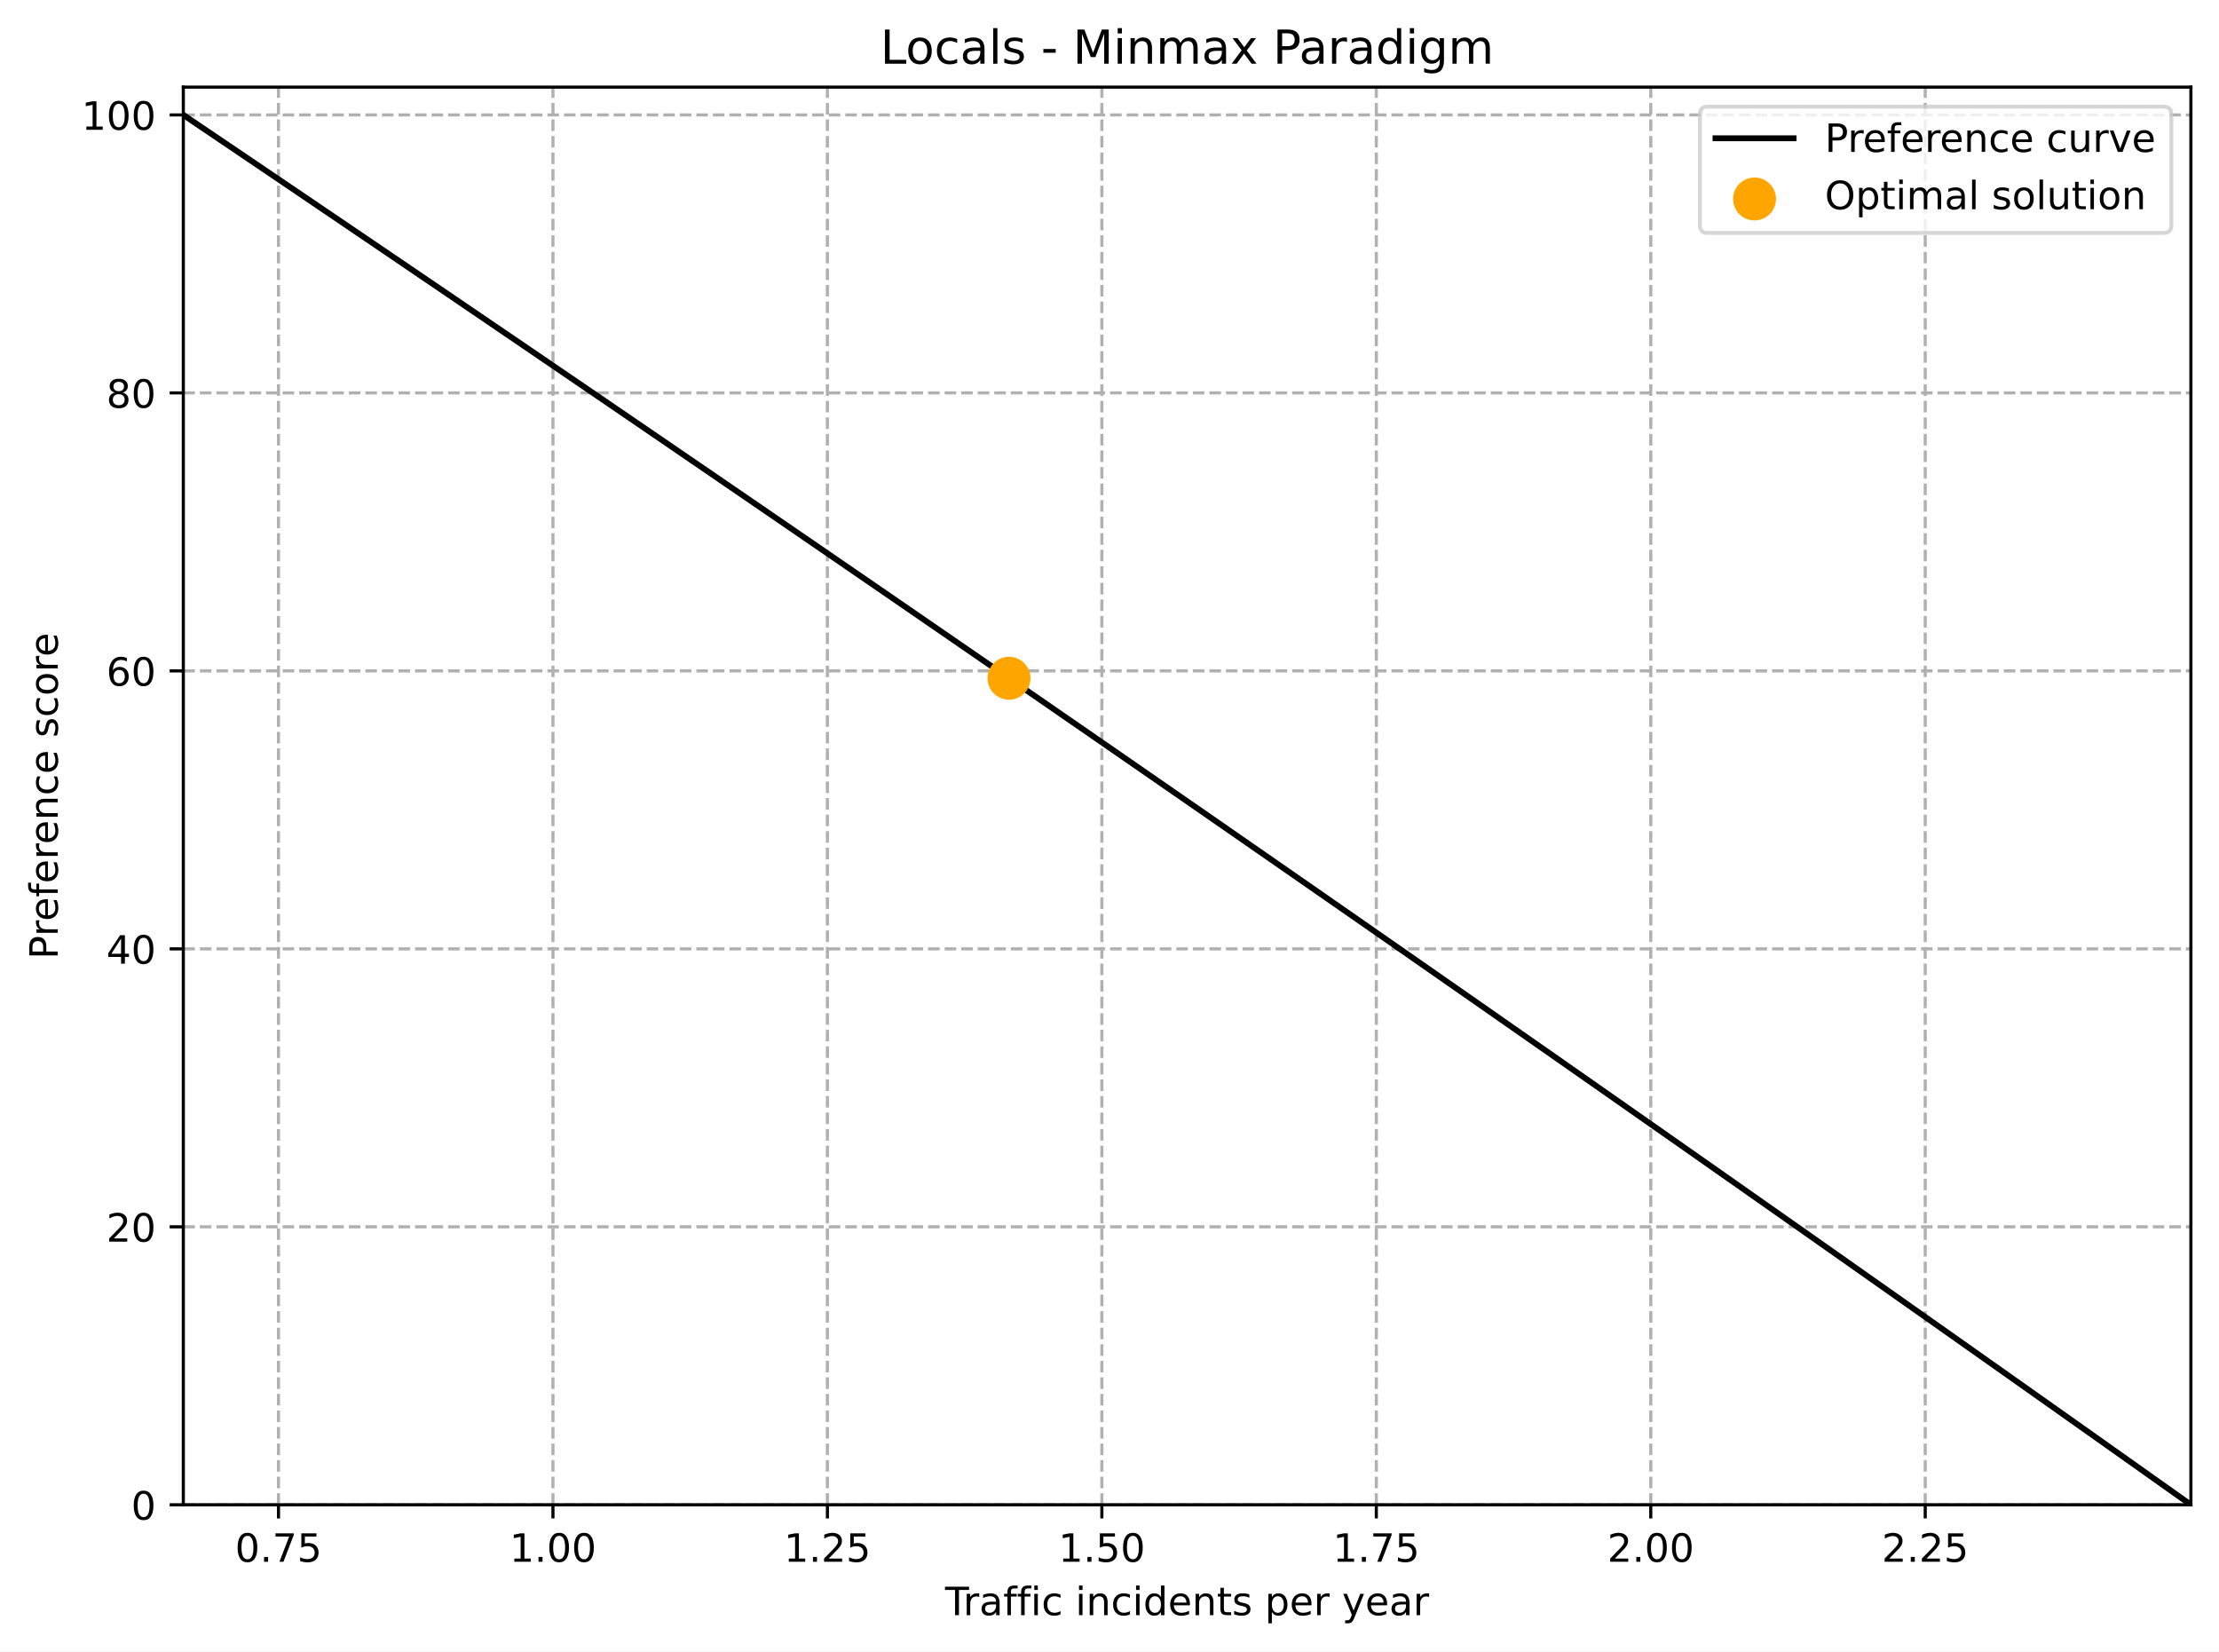
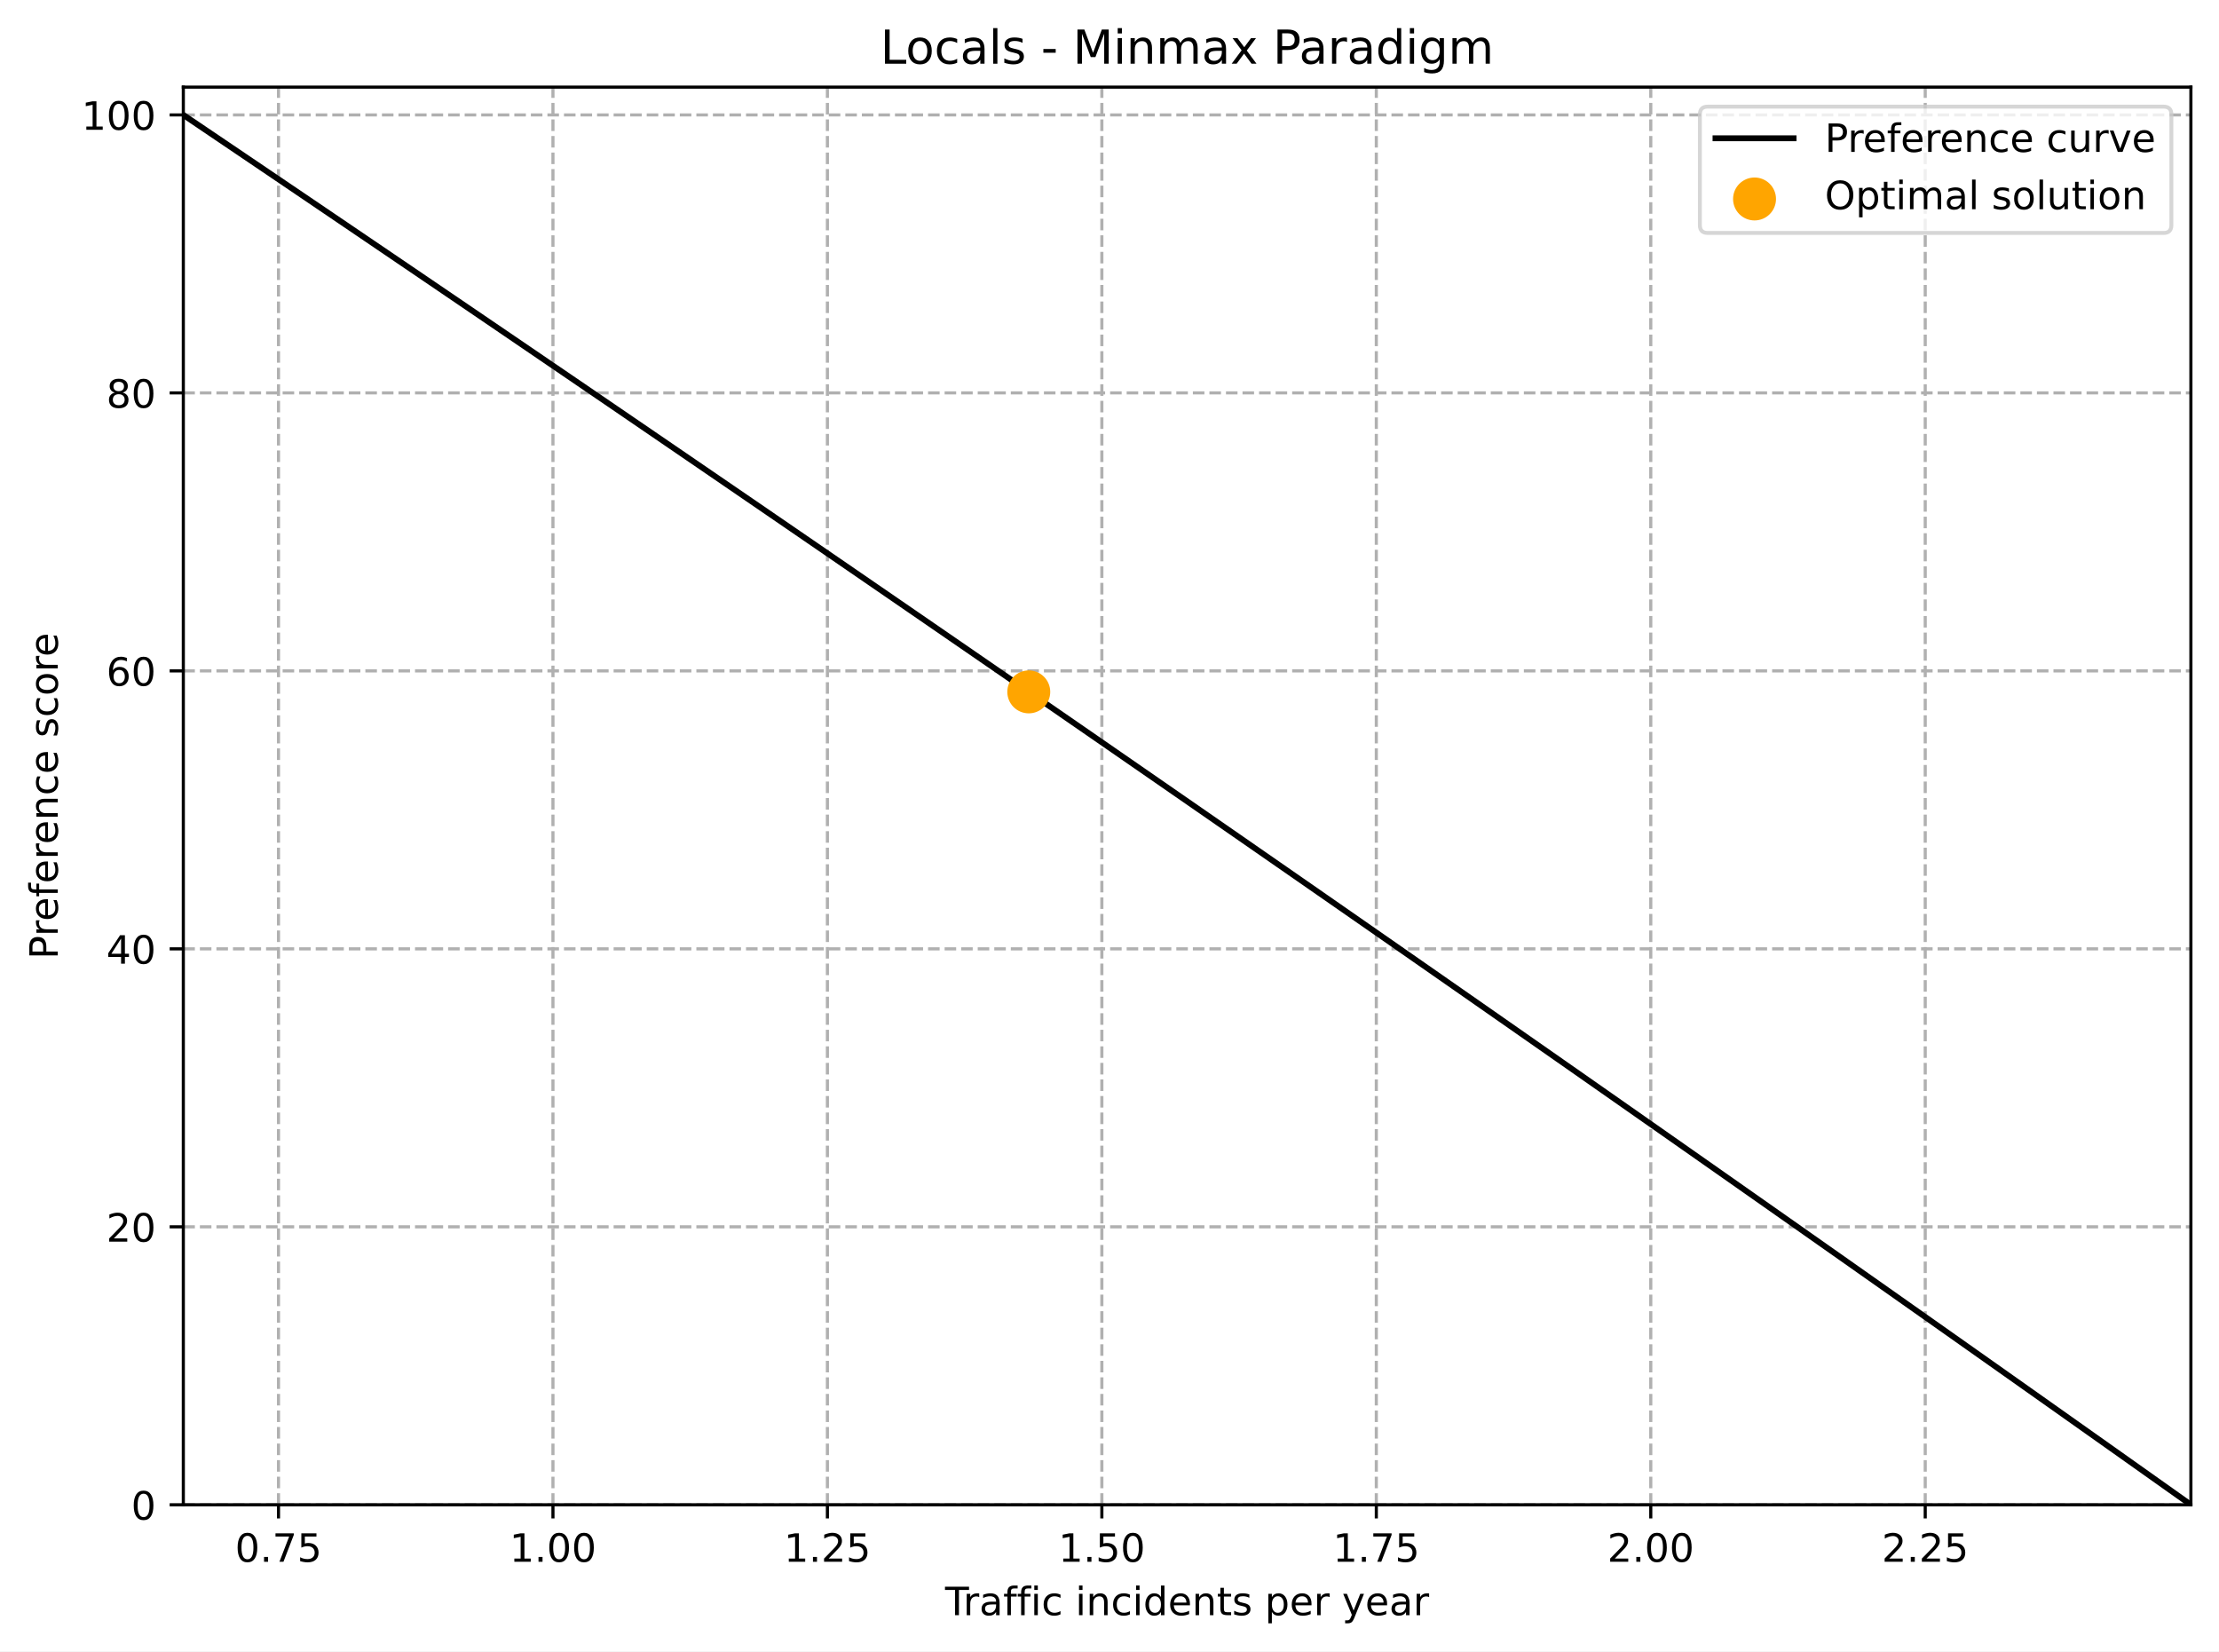
<svg xmlns="http://www.w3.org/2000/svg" xmlns:xlink="http://www.w3.org/1999/xlink" width="568.496pt" height="423.034pt" viewBox="0 0 568.496 423.034" version="1.1">
  <defs>
    <style type="text/css">*{stroke-linejoin: round; stroke-linecap: butt}</style>
  </defs>
  <g id="figure_1">
    <g id="patch_1">
      <path d="M 0 423.034  L 568.496 423.034  L 568.496 0  L 0 0  z " style="fill: #ffffff" />
    </g>
    <g id="axes_1">
      <g id="patch_2">
        <path d="M 46.966 385.478  L 561.296 385.478  L 561.296 22.318  L 46.966 22.318  z " style="fill: #ffffff" />
      </g>
      <g id="matplotlib.axis_1">
        <g id="xtick_1">
          <g id="line2d_1">
-             <path d="M 71.35 385.478  L 71.35 22.318  " clip-path="url(#p3db4f069a7)" style="fill: none; stroke-dasharray: 2.96,1.28; stroke-dashoffset: 0; stroke: #b0b0b0; stroke-width: 0.8" />
+             <path d="M 71.35 385.478  L 71.35 22.318  " clip-path="url(#p8d2efa3107)" style="fill: none; stroke-dasharray: 2.96,1.28; stroke-dashoffset: 0; stroke: #b0b0b0; stroke-width: 0.8" />
          </g>
          <g id="line2d_2">
            <defs>
-               <path id="m62b23615e6" d="M 0 0  L 0 3.5  " style="stroke: #000000; stroke-width: 0.8" />
-             </defs>
-             <g>
-               <use xlink:href="#m62b23615e6" x="71.35" y="385.478" style="stroke: #000000; stroke-width: 0.8" />
+               <path id="med6c865424" d="M 0 0  L 0 3.5  " style="stroke: #000000; stroke-width: 0.8" />
+             </defs>
+             <g>
+               <use xlink:href="#med6c865424" x="71.35" y="385.478" style="stroke: #000000; stroke-width: 0.8" />
            </g>
          </g>
          <g id="text_1">
            <g transform="translate(60.21757 400.0766) scale(0.1 -0.1)">
              <defs>
                <path id="DejaVuSans-30" d="M 2034 4250  Q 1547 4250 1301 3770  Q 1056 3291 1056 2328  Q 1056 1369 1301 889  Q 1547 409 2034 409  Q 2525 409 2770 889  Q 3016 1369 3016 2328  Q 3016 3291 2770 3770  Q 2525 4250 2034 4250  z M 2034 4750  Q 2819 4750 3233 4129  Q 3647 3509 3647 2328  Q 3647 1150 3233 529  Q 2819 -91 2034 -91  Q 1250 -91 836 529  Q 422 1150 422 2328  Q 422 3509 836 4129  Q 1250 4750 2034 4750  z " transform="scale(0.015625)" />
                <path id="DejaVuSans-2e" d="M 684 794  L 1344 794  L 1344 0  L 684 0  L 684 794  z " transform="scale(0.015625)" />
                <path id="DejaVuSans-37" d="M 525 4666  L 3525 4666  L 3525 4397  L 1831 0  L 1172 0  L 2766 4134  L 525 4134  L 525 4666  z " transform="scale(0.015625)" />
                <path id="DejaVuSans-35" d="M 691 4666  L 3169 4666  L 3169 4134  L 1269 4134  L 1269 2991  Q 1406 3038 1543 3061  Q 1681 3084 1819 3084  Q 2600 3084 3056 2656  Q 3513 2228 3513 1497  Q 3513 744 3044 326  Q 2575 -91 1722 -91  Q 1428 -91 1123 -41  Q 819 9 494 109  L 494 744  Q 775 591 1075 516  Q 1375 441 1709 441  Q 2250 441 2565 725  Q 2881 1009 2881 1497  Q 2881 1984 2565 2268  Q 2250 2553 1709 2553  Q 1456 2553 1204 2497  Q 953 2441 691 2322  L 691 4666  z " transform="scale(0.015625)" />
              </defs>
              <use xlink:href="#DejaVuSans-30" />
              <use xlink:href="#DejaVuSans-2e" transform="translate(63.62305 0)" />
              <use xlink:href="#DejaVuSans-37" transform="translate(95.41016 0)" />
              <use xlink:href="#DejaVuSans-35" transform="translate(159.0332 0)" />
            </g>
          </g>
        </g>
        <g id="xtick_2">
          <g id="line2d_3">
-             <path d="M 141.664 385.478  L 141.664 22.318  " clip-path="url(#p3db4f069a7)" style="fill: none; stroke-dasharray: 2.96,1.28; stroke-dashoffset: 0; stroke: #b0b0b0; stroke-width: 0.8" />
+             <path d="M 141.664 385.478  L 141.664 22.318  " clip-path="url(#p8d2efa3107)" style="fill: none; stroke-dasharray: 2.96,1.28; stroke-dashoffset: 0; stroke: #b0b0b0; stroke-width: 0.8" />
          </g>
          <g id="line2d_4">
            <g>
-               <use xlink:href="#m62b23615e6" x="141.664" y="385.478" style="stroke: #000000; stroke-width: 0.8" />
+               <use xlink:href="#med6c865424" x="141.664" y="385.478" style="stroke: #000000; stroke-width: 0.8" />
            </g>
          </g>
          <g id="text_2">
            <g transform="translate(130.5312 400.0766) scale(0.1 -0.1)">
              <defs>
                <path id="DejaVuSans-31" d="M 794 531  L 1825 531  L 1825 4091  L 703 3866  L 703 4441  L 1819 4666  L 2450 4666  L 2450 531  L 3481 531  L 3481 0  L 794 0  L 794 531  z " transform="scale(0.015625)" />
              </defs>
              <use xlink:href="#DejaVuSans-31" />
              <use xlink:href="#DejaVuSans-2e" transform="translate(63.62305 0)" />
              <use xlink:href="#DejaVuSans-30" transform="translate(95.41016 0)" />
              <use xlink:href="#DejaVuSans-30" transform="translate(159.0332 0)" />
            </g>
          </g>
        </g>
        <g id="xtick_3">
          <g id="line2d_5">
-             <path d="M 211.978 385.478  L 211.978 22.318  " clip-path="url(#p3db4f069a7)" style="fill: none; stroke-dasharray: 2.96,1.28; stroke-dashoffset: 0; stroke: #b0b0b0; stroke-width: 0.8" />
+             <path d="M 211.978 385.478  L 211.978 22.318  " clip-path="url(#p8d2efa3107)" style="fill: none; stroke-dasharray: 2.96,1.28; stroke-dashoffset: 0; stroke: #b0b0b0; stroke-width: 0.8" />
          </g>
          <g id="line2d_6">
            <g>
-               <use xlink:href="#m62b23615e6" x="211.978" y="385.478" style="stroke: #000000; stroke-width: 0.8" />
+               <use xlink:href="#med6c865424" x="211.978" y="385.478" style="stroke: #000000; stroke-width: 0.8" />
            </g>
          </g>
          <g id="text_3">
            <g transform="translate(200.8448 400.0766) scale(0.1 -0.1)">
              <defs>
                <path id="DejaVuSans-32" d="M 1228 531  L 3431 531  L 3431 0  L 469 0  L 469 531  Q 828 903 1448 1529  Q 2069 2156 2228 2338  Q 2531 2678 2651 2914  Q 2772 3150 2772 3378  Q 2772 3750 2511 3984  Q 2250 4219 1831 4219  Q 1534 4219 1204 4116  Q 875 4013 500 3803  L 500 4441  Q 881 4594 1212 4672  Q 1544 4750 1819 4750  Q 2544 4750 2975 4387  Q 3406 4025 3406 3419  Q 3406 3131 3298 2873  Q 3191 2616 2906 2266  Q 2828 2175 2409 1742  Q 1991 1309 1228 531  z " transform="scale(0.015625)" />
              </defs>
              <use xlink:href="#DejaVuSans-31" />
              <use xlink:href="#DejaVuSans-2e" transform="translate(63.62305 0)" />
              <use xlink:href="#DejaVuSans-32" transform="translate(95.41016 0)" />
              <use xlink:href="#DejaVuSans-35" transform="translate(159.0332 0)" />
            </g>
          </g>
        </g>
        <g id="xtick_4">
          <g id="line2d_7">
-             <path d="M 282.291 385.478  L 282.291 22.318  " clip-path="url(#p3db4f069a7)" style="fill: none; stroke-dasharray: 2.96,1.28; stroke-dashoffset: 0; stroke: #b0b0b0; stroke-width: 0.8" />
+             <path d="M 282.291 385.478  L 282.291 22.318  " clip-path="url(#p8d2efa3107)" style="fill: none; stroke-dasharray: 2.96,1.28; stroke-dashoffset: 0; stroke: #b0b0b0; stroke-width: 0.8" />
          </g>
          <g id="line2d_8">
            <g>
-               <use xlink:href="#m62b23615e6" x="282.291" y="385.478" style="stroke: #000000; stroke-width: 0.8" />
+               <use xlink:href="#med6c865424" x="282.291" y="385.478" style="stroke: #000000; stroke-width: 0.8" />
            </g>
          </g>
          <g id="text_4">
            <g transform="translate(271.1584 400.0766) scale(0.1 -0.1)">
              <use xlink:href="#DejaVuSans-31" />
              <use xlink:href="#DejaVuSans-2e" transform="translate(63.62305 0)" />
              <use xlink:href="#DejaVuSans-35" transform="translate(95.41016 0)" />
              <use xlink:href="#DejaVuSans-30" transform="translate(159.0332 0)" />
            </g>
          </g>
        </g>
        <g id="xtick_5">
          <g id="line2d_9">
-             <path d="M 352.605 385.478  L 352.605 22.318  " clip-path="url(#p3db4f069a7)" style="fill: none; stroke-dasharray: 2.96,1.28; stroke-dashoffset: 0; stroke: #b0b0b0; stroke-width: 0.8" />
+             <path d="M 352.605 385.478  L 352.605 22.318  " clip-path="url(#p8d2efa3107)" style="fill: none; stroke-dasharray: 2.96,1.28; stroke-dashoffset: 0; stroke: #b0b0b0; stroke-width: 0.8" />
          </g>
          <g id="line2d_10">
            <g>
-               <use xlink:href="#m62b23615e6" x="352.605" y="385.478" style="stroke: #000000; stroke-width: 0.8" />
+               <use xlink:href="#med6c865424" x="352.605" y="385.478" style="stroke: #000000; stroke-width: 0.8" />
            </g>
          </g>
          <g id="text_5">
            <g transform="translate(341.472 400.0766) scale(0.1 -0.1)">
              <use xlink:href="#DejaVuSans-31" />
              <use xlink:href="#DejaVuSans-2e" transform="translate(63.62305 0)" />
              <use xlink:href="#DejaVuSans-37" transform="translate(95.41016 0)" />
              <use xlink:href="#DejaVuSans-35" transform="translate(159.0332 0)" />
            </g>
          </g>
        </g>
        <g id="xtick_6">
          <g id="line2d_11">
-             <path d="M 422.918 385.478  L 422.918 22.318  " clip-path="url(#p3db4f069a7)" style="fill: none; stroke-dasharray: 2.96,1.28; stroke-dashoffset: 0; stroke: #b0b0b0; stroke-width: 0.8" />
+             <path d="M 422.918 385.478  L 422.918 22.318  " clip-path="url(#p8d2efa3107)" style="fill: none; stroke-dasharray: 2.96,1.28; stroke-dashoffset: 0; stroke: #b0b0b0; stroke-width: 0.8" />
          </g>
          <g id="line2d_12">
            <g>
-               <use xlink:href="#m62b23615e6" x="422.918" y="385.478" style="stroke: #000000; stroke-width: 0.8" />
+               <use xlink:href="#med6c865424" x="422.918" y="385.478" style="stroke: #000000; stroke-width: 0.8" />
            </g>
          </g>
          <g id="text_6">
            <g transform="translate(411.7856 400.0766) scale(0.1 -0.1)">
              <use xlink:href="#DejaVuSans-32" />
              <use xlink:href="#DejaVuSans-2e" transform="translate(63.62305 0)" />
              <use xlink:href="#DejaVuSans-30" transform="translate(95.41016 0)" />
              <use xlink:href="#DejaVuSans-30" transform="translate(159.0332 0)" />
            </g>
          </g>
        </g>
        <g id="xtick_7">
          <g id="line2d_13">
-             <path d="M 493.232 385.478  L 493.232 22.318  " clip-path="url(#p3db4f069a7)" style="fill: none; stroke-dasharray: 2.96,1.28; stroke-dashoffset: 0; stroke: #b0b0b0; stroke-width: 0.8" />
+             <path d="M 493.232 385.478  L 493.232 22.318  " clip-path="url(#p8d2efa3107)" style="fill: none; stroke-dasharray: 2.96,1.28; stroke-dashoffset: 0; stroke: #b0b0b0; stroke-width: 0.8" />
          </g>
          <g id="line2d_14">
            <g>
-               <use xlink:href="#m62b23615e6" x="493.232" y="385.478" style="stroke: #000000; stroke-width: 0.8" />
+               <use xlink:href="#med6c865424" x="493.232" y="385.478" style="stroke: #000000; stroke-width: 0.8" />
            </g>
          </g>
          <g id="text_7">
            <g transform="translate(482.0992 400.0766) scale(0.1 -0.1)">
              <use xlink:href="#DejaVuSans-32" />
              <use xlink:href="#DejaVuSans-2e" transform="translate(63.62305 0)" />
              <use xlink:href="#DejaVuSans-32" transform="translate(95.41016 0)" />
              <use xlink:href="#DejaVuSans-35" transform="translate(159.0332 0)" />
            </g>
          </g>
        </g>
        <g id="text_8">
          <g transform="translate(242.1267 413.7547) scale(0.1 -0.1)">
            <defs>
              <path id="DejaVuSans-54" d="M -19 4666  L 3928 4666  L 3928 4134  L 2272 4134  L 2272 0  L 1638 0  L 1638 4134  L -19 4134  L -19 4666  z " transform="scale(0.015625)" />
              <path id="DejaVuSans-72" d="M 2631 2963  Q 2534 3019 2420 3045  Q 2306 3072 2169 3072  Q 1681 3072 1420 2755  Q 1159 2438 1159 1844  L 1159 0  L 581 0  L 581 3500  L 1159 3500  L 1159 2956  Q 1341 3275 1631 3429  Q 1922 3584 2338 3584  Q 2397 3584 2469 3576  Q 2541 3569 2628 3553  L 2631 2963  z " transform="scale(0.015625)" />
              <path id="DejaVuSans-61" d="M 2194 1759  Q 1497 1759 1228 1600  Q 959 1441 959 1056  Q 959 750 1161 570  Q 1363 391 1709 391  Q 2188 391 2477 730  Q 2766 1069 2766 1631  L 2766 1759  L 2194 1759  z M 3341 1997  L 3341 0  L 2766 0  L 2766 531  Q 2569 213 2275 61  Q 1981 -91 1556 -91  Q 1019 -91 701 211  Q 384 513 384 1019  Q 384 1609 779 1909  Q 1175 2209 1959 2209  L 2766 2209  L 2766 2266  Q 2766 2663 2505 2880  Q 2244 3097 1772 3097  Q 1472 3097 1187 3025  Q 903 2953 641 2809  L 641 3341  Q 956 3463 1253 3523  Q 1550 3584 1831 3584  Q 2591 3584 2966 3190  Q 3341 2797 3341 1997  z " transform="scale(0.015625)" />
              <path id="DejaVuSans-66" d="M 2375 4863  L 2375 4384  L 1825 4384  Q 1516 4384 1395 4259  Q 1275 4134 1275 3809  L 1275 3500  L 2222 3500  L 2222 3053  L 1275 3053  L 1275 0  L 697 0  L 697 3053  L 147 3053  L 147 3500  L 697 3500  L 697 3744  Q 697 4328 969 4595  Q 1241 4863 1831 4863  L 2375 4863  z " transform="scale(0.015625)" />
              <path id="DejaVuSans-69" d="M 603 3500  L 1178 3500  L 1178 0  L 603 0  L 603 3500  z M 603 4863  L 1178 4863  L 1178 4134  L 603 4134  L 603 4863  z " transform="scale(0.015625)" />
              <path id="DejaVuSans-63" d="M 3122 3366  L 3122 2828  Q 2878 2963 2633 3030  Q 2388 3097 2138 3097  Q 1578 3097 1268 2742  Q 959 2388 959 1747  Q 959 1106 1268 751  Q 1578 397 2138 397  Q 2388 397 2633 464  Q 2878 531 3122 666  L 3122 134  Q 2881 22 2623 -34  Q 2366 -91 2075 -91  Q 1284 -91 818 406  Q 353 903 353 1747  Q 353 2603 823 3093  Q 1294 3584 2113 3584  Q 2378 3584 2631 3529  Q 2884 3475 3122 3366  z " transform="scale(0.015625)" />
              <path id="DejaVuSans-20" transform="scale(0.015625)" />
              <path id="DejaVuSans-6e" d="M 3513 2113  L 3513 0  L 2938 0  L 2938 2094  Q 2938 2591 2744 2837  Q 2550 3084 2163 3084  Q 1697 3084 1428 2787  Q 1159 2491 1159 1978  L 1159 0  L 581 0  L 581 3500  L 1159 3500  L 1159 2956  Q 1366 3272 1645 3428  Q 1925 3584 2291 3584  Q 2894 3584 3203 3211  Q 3513 2838 3513 2113  z " transform="scale(0.015625)" />
              <path id="DejaVuSans-64" d="M 2906 2969  L 2906 4863  L 3481 4863  L 3481 0  L 2906 0  L 2906 525  Q 2725 213 2448 61  Q 2172 -91 1784 -91  Q 1150 -91 751 415  Q 353 922 353 1747  Q 353 2572 751 3078  Q 1150 3584 1784 3584  Q 2172 3584 2448 3432  Q 2725 3281 2906 2969  z M 947 1747  Q 947 1113 1208 752  Q 1469 391 1925 391  Q 2381 391 2643 752  Q 2906 1113 2906 1747  Q 2906 2381 2643 2742  Q 2381 3103 1925 3103  Q 1469 3103 1208 2742  Q 947 2381 947 1747  z " transform="scale(0.015625)" />
              <path id="DejaVuSans-65" d="M 3597 1894  L 3597 1613  L 953 1613  Q 991 1019 1311 708  Q 1631 397 2203 397  Q 2534 397 2845 478  Q 3156 559 3463 722  L 3463 178  Q 3153 47 2828 -22  Q 2503 -91 2169 -91  Q 1331 -91 842 396  Q 353 884 353 1716  Q 353 2575 817 3079  Q 1281 3584 2069 3584  Q 2775 3584 3186 3129  Q 3597 2675 3597 1894  z M 3022 2063  Q 3016 2534 2758 2815  Q 2500 3097 2075 3097  Q 1594 3097 1305 2825  Q 1016 2553 972 2059  L 3022 2063  z " transform="scale(0.015625)" />
              <path id="DejaVuSans-74" d="M 1172 4494  L 1172 3500  L 2356 3500  L 2356 3053  L 1172 3053  L 1172 1153  Q 1172 725 1289 603  Q 1406 481 1766 481  L 2356 481  L 2356 0  L 1766 0  Q 1100 0 847 248  Q 594 497 594 1153  L 594 3053  L 172 3053  L 172 3500  L 594 3500  L 594 4494  L 1172 4494  z " transform="scale(0.015625)" />
              <path id="DejaVuSans-73" d="M 2834 3397  L 2834 2853  Q 2591 2978 2328 3040  Q 2066 3103 1784 3103  Q 1356 3103 1142 2972  Q 928 2841 928 2578  Q 928 2378 1081 2264  Q 1234 2150 1697 2047  L 1894 2003  Q 2506 1872 2764 1633  Q 3022 1394 3022 966  Q 3022 478 2636 193  Q 2250 -91 1575 -91  Q 1294 -91 989 -36  Q 684 19 347 128  L 347 722  Q 666 556 975 473  Q 1284 391 1588 391  Q 1994 391 2212 530  Q 2431 669 2431 922  Q 2431 1156 2273 1281  Q 2116 1406 1581 1522  L 1381 1569  Q 847 1681 609 1914  Q 372 2147 372 2553  Q 372 3047 722 3315  Q 1072 3584 1716 3584  Q 2034 3584 2315 3537  Q 2597 3491 2834 3397  z " transform="scale(0.015625)" />
              <path id="DejaVuSans-70" d="M 1159 525  L 1159 -1331  L 581 -1331  L 581 3500  L 1159 3500  L 1159 2969  Q 1341 3281 1617 3432  Q 1894 3584 2278 3584  Q 2916 3584 3314 3078  Q 3713 2572 3713 1747  Q 3713 922 3314 415  Q 2916 -91 2278 -91  Q 1894 -91 1617 61  Q 1341 213 1159 525  z M 3116 1747  Q 3116 2381 2855 2742  Q 2594 3103 2138 3103  Q 1681 3103 1420 2742  Q 1159 2381 1159 1747  Q 1159 1113 1420 752  Q 1681 391 2138 391  Q 2594 391 2855 752  Q 3116 1113 3116 1747  z " transform="scale(0.015625)" />
              <path id="DejaVuSans-79" d="M 2059 -325  Q 1816 -950 1584 -1140  Q 1353 -1331 966 -1331  L 506 -1331  L 506 -850  L 844 -850  Q 1081 -850 1212 -737  Q 1344 -625 1503 -206  L 1606 56  L 191 3500  L 800 3500  L 1894 763  L 2988 3500  L 3597 3500  L 2059 -325  z " transform="scale(0.015625)" />
            </defs>
            <use xlink:href="#DejaVuSans-54" />
            <use xlink:href="#DejaVuSans-72" transform="translate(46.33398 0)" />
            <use xlink:href="#DejaVuSans-61" transform="translate(87.44727 0)" />
            <use xlink:href="#DejaVuSans-66" transform="translate(148.7266 0)" />
            <use xlink:href="#DejaVuSans-66" transform="translate(183.9316 0)" />
            <use xlink:href="#DejaVuSans-69" transform="translate(219.1367 0)" />
            <use xlink:href="#DejaVuSans-63" transform="translate(246.9199 0)" />
            <use xlink:href="#DejaVuSans-20" transform="translate(301.9004 0)" />
            <use xlink:href="#DejaVuSans-69" transform="translate(333.6875 0)" />
            <use xlink:href="#DejaVuSans-6e" transform="translate(361.4707 0)" />
            <use xlink:href="#DejaVuSans-63" transform="translate(424.8496 0)" />
            <use xlink:href="#DejaVuSans-69" transform="translate(479.8301 0)" />
            <use xlink:href="#DejaVuSans-64" transform="translate(507.6133 0)" />
            <use xlink:href="#DejaVuSans-65" transform="translate(571.0898 0)" />
            <use xlink:href="#DejaVuSans-6e" transform="translate(632.6133 0)" />
            <use xlink:href="#DejaVuSans-74" transform="translate(695.9922 0)" />
            <use xlink:href="#DejaVuSans-73" transform="translate(735.2012 0)" />
            <use xlink:href="#DejaVuSans-20" transform="translate(787.3008 0)" />
            <use xlink:href="#DejaVuSans-70" transform="translate(819.0879 0)" />
            <use xlink:href="#DejaVuSans-65" transform="translate(882.5645 0)" />
            <use xlink:href="#DejaVuSans-72" transform="translate(944.0879 0)" />
            <use xlink:href="#DejaVuSans-20" transform="translate(985.2012 0)" />
            <use xlink:href="#DejaVuSans-79" transform="translate(1016.988 0)" />
            <use xlink:href="#DejaVuSans-65" transform="translate(1076.168 0)" />
            <use xlink:href="#DejaVuSans-61" transform="translate(1137.691 0)" />
            <use xlink:href="#DejaVuSans-72" transform="translate(1198.971 0)" />
          </g>
        </g>
      </g>
      <g id="matplotlib.axis_2">
        <g id="ytick_1">
          <g id="line2d_15">
-             <path d="M 46.966 385.478  L 561.296 385.478  " clip-path="url(#p3db4f069a7)" style="fill: none; stroke-dasharray: 2.96,1.28; stroke-dashoffset: 0; stroke: #b0b0b0; stroke-width: 0.8" />
+             <path d="M 46.966 385.478  L 561.296 385.478  " clip-path="url(#p8d2efa3107)" style="fill: none; stroke-dasharray: 2.96,1.28; stroke-dashoffset: 0; stroke: #b0b0b0; stroke-width: 0.8" />
          </g>
          <g id="line2d_16">
            <defs>
-               <path id="mf2e969d868" d="M 0 0  L -3.5 0  " style="stroke: #000000; stroke-width: 0.8" />
-             </defs>
-             <g>
-               <use xlink:href="#mf2e969d868" x="46.966" y="385.478" style="stroke: #000000; stroke-width: 0.8" />
+               <path id="m9e63039fab" d="M 0 0  L -3.5 0  " style="stroke: #000000; stroke-width: 0.8" />
+             </defs>
+             <g>
+               <use xlink:href="#m9e63039fab" x="46.966" y="385.478" style="stroke: #000000; stroke-width: 0.8" />
            </g>
          </g>
          <g id="text_9">
            <g transform="translate(33.60312 389.2773) scale(0.1 -0.1)">
              <use xlink:href="#DejaVuSans-30" />
            </g>
          </g>
        </g>
        <g id="ytick_2">
          <g id="line2d_17">
-             <path d="M 46.966 314.27  L 561.296 314.27  " clip-path="url(#p3db4f069a7)" style="fill: none; stroke-dasharray: 2.96,1.28; stroke-dashoffset: 0; stroke: #b0b0b0; stroke-width: 0.8" />
+             <path d="M 46.966 314.27  L 561.296 314.27  " clip-path="url(#p8d2efa3107)" style="fill: none; stroke-dasharray: 2.96,1.28; stroke-dashoffset: 0; stroke: #b0b0b0; stroke-width: 0.8" />
          </g>
          <g id="line2d_18">
            <g>
-               <use xlink:href="#mf2e969d868" x="46.966" y="314.27" style="stroke: #000000; stroke-width: 0.8" />
+               <use xlink:href="#m9e63039fab" x="46.966" y="314.27" style="stroke: #000000; stroke-width: 0.8" />
            </g>
          </g>
          <g id="text_10">
            <g transform="translate(27.24063 318.0695) scale(0.1 -0.1)">
              <use xlink:href="#DejaVuSans-32" />
              <use xlink:href="#DejaVuSans-30" transform="translate(63.62305 0)" />
            </g>
          </g>
        </g>
        <g id="ytick_3">
          <g id="line2d_19">
-             <path d="M 46.966 243.062  L 561.296 243.062  " clip-path="url(#p3db4f069a7)" style="fill: none; stroke-dasharray: 2.96,1.28; stroke-dashoffset: 0; stroke: #b0b0b0; stroke-width: 0.8" />
+             <path d="M 46.966 243.062  L 561.296 243.062  " clip-path="url(#p8d2efa3107)" style="fill: none; stroke-dasharray: 2.96,1.28; stroke-dashoffset: 0; stroke: #b0b0b0; stroke-width: 0.8" />
          </g>
          <g id="line2d_20">
            <g>
-               <use xlink:href="#mf2e969d868" x="46.966" y="243.062" style="stroke: #000000; stroke-width: 0.8" />
+               <use xlink:href="#m9e63039fab" x="46.966" y="243.062" style="stroke: #000000; stroke-width: 0.8" />
            </g>
          </g>
          <g id="text_11">
            <g transform="translate(27.24063 246.8617) scale(0.1 -0.1)">
              <defs>
                <path id="DejaVuSans-34" d="M 2419 4116  L 825 1625  L 2419 1625  L 2419 4116  z M 2253 4666  L 3047 4666  L 3047 1625  L 3713 1625  L 3713 1100  L 3047 1100  L 3047 0  L 2419 0  L 2419 1100  L 313 1100  L 313 1709  L 2253 4666  z " transform="scale(0.015625)" />
              </defs>
              <use xlink:href="#DejaVuSans-34" />
              <use xlink:href="#DejaVuSans-30" transform="translate(63.62305 0)" />
            </g>
          </g>
        </g>
        <g id="ytick_4">
          <g id="line2d_21">
-             <path d="M 46.966 171.855  L 561.296 171.855  " clip-path="url(#p3db4f069a7)" style="fill: none; stroke-dasharray: 2.96,1.28; stroke-dashoffset: 0; stroke: #b0b0b0; stroke-width: 0.8" />
+             <path d="M 46.966 171.855  L 561.296 171.855  " clip-path="url(#p8d2efa3107)" style="fill: none; stroke-dasharray: 2.96,1.28; stroke-dashoffset: 0; stroke: #b0b0b0; stroke-width: 0.8" />
          </g>
          <g id="line2d_22">
            <g>
-               <use xlink:href="#mf2e969d868" x="46.966" y="171.855" style="stroke: #000000; stroke-width: 0.8" />
+               <use xlink:href="#m9e63039fab" x="46.966" y="171.855" style="stroke: #000000; stroke-width: 0.8" />
            </g>
          </g>
          <g id="text_12">
            <g transform="translate(27.24063 175.6538) scale(0.1 -0.1)">
              <defs>
                <path id="DejaVuSans-36" d="M 2113 2584  Q 1688 2584 1439 2293  Q 1191 2003 1191 1497  Q 1191 994 1439 701  Q 1688 409 2113 409  Q 2538 409 2786 701  Q 3034 994 3034 1497  Q 3034 2003 2786 2293  Q 2538 2584 2113 2584  z M 3366 4563  L 3366 3988  Q 3128 4100 2886 4159  Q 2644 4219 2406 4219  Q 1781 4219 1451 3797  Q 1122 3375 1075 2522  Q 1259 2794 1537 2939  Q 1816 3084 2150 3084  Q 2853 3084 3261 2657  Q 3669 2231 3669 1497  Q 3669 778 3244 343  Q 2819 -91 2113 -91  Q 1303 -91 875 529  Q 447 1150 447 2328  Q 447 3434 972 4092  Q 1497 4750 2381 4750  Q 2619 4750 2861 4703  Q 3103 4656 3366 4563  z " transform="scale(0.015625)" />
              </defs>
              <use xlink:href="#DejaVuSans-36" />
              <use xlink:href="#DejaVuSans-30" transform="translate(63.62305 0)" />
            </g>
          </g>
        </g>
        <g id="ytick_5">
          <g id="line2d_23">
-             <path d="M 46.966 100.647  L 561.296 100.647  " clip-path="url(#p3db4f069a7)" style="fill: none; stroke-dasharray: 2.96,1.28; stroke-dashoffset: 0; stroke: #b0b0b0; stroke-width: 0.8" />
+             <path d="M 46.966 100.647  L 561.296 100.647  " clip-path="url(#p8d2efa3107)" style="fill: none; stroke-dasharray: 2.96,1.28; stroke-dashoffset: 0; stroke: #b0b0b0; stroke-width: 0.8" />
          </g>
          <g id="line2d_24">
            <g>
-               <use xlink:href="#mf2e969d868" x="46.966" y="100.647" style="stroke: #000000; stroke-width: 0.8" />
+               <use xlink:href="#m9e63039fab" x="46.966" y="100.647" style="stroke: #000000; stroke-width: 0.8" />
            </g>
          </g>
          <g id="text_13">
            <g transform="translate(27.24063 104.446) scale(0.1 -0.1)">
              <defs>
                <path id="DejaVuSans-38" d="M 2034 2216  Q 1584 2216 1326 1975  Q 1069 1734 1069 1313  Q 1069 891 1326 650  Q 1584 409 2034 409  Q 2484 409 2743 651  Q 3003 894 3003 1313  Q 3003 1734 2745 1975  Q 2488 2216 2034 2216  z M 1403 2484  Q 997 2584 770 2862  Q 544 3141 544 3541  Q 544 4100 942 4425  Q 1341 4750 2034 4750  Q 2731 4750 3128 4425  Q 3525 4100 3525 3541  Q 3525 3141 3298 2862  Q 3072 2584 2669 2484  Q 3125 2378 3379 2068  Q 3634 1759 3634 1313  Q 3634 634 3220 271  Q 2806 -91 2034 -91  Q 1263 -91 848 271  Q 434 634 434 1313  Q 434 1759 690 2068  Q 947 2378 1403 2484  z M 1172 3481  Q 1172 3119 1398 2916  Q 1625 2713 2034 2713  Q 2441 2713 2670 2916  Q 2900 3119 2900 3481  Q 2900 3844 2670 4047  Q 2441 4250 2034 4250  Q 1625 4250 1398 4047  Q 1172 3844 1172 3481  z " transform="scale(0.015625)" />
              </defs>
              <use xlink:href="#DejaVuSans-38" />
              <use xlink:href="#DejaVuSans-30" transform="translate(63.62305 0)" />
            </g>
          </g>
        </g>
        <g id="ytick_6">
          <g id="line2d_25">
-             <path d="M 46.966 29.439  L 561.296 29.439  " clip-path="url(#p3db4f069a7)" style="fill: none; stroke-dasharray: 2.96,1.28; stroke-dashoffset: 0; stroke: #b0b0b0; stroke-width: 0.8" />
+             <path d="M 46.966 29.439  L 561.296 29.439  " clip-path="url(#p8d2efa3107)" style="fill: none; stroke-dasharray: 2.96,1.28; stroke-dashoffset: 0; stroke: #b0b0b0; stroke-width: 0.8" />
          </g>
          <g id="line2d_26">
            <g>
-               <use xlink:href="#mf2e969d868" x="46.966" y="29.439" style="stroke: #000000; stroke-width: 0.8" />
+               <use xlink:href="#m9e63039fab" x="46.966" y="29.439" style="stroke: #000000; stroke-width: 0.8" />
            </g>
          </g>
          <g id="text_14">
            <g transform="translate(20.87813 33.23813) scale(0.1 -0.1)">
              <use xlink:href="#DejaVuSans-31" />
              <use xlink:href="#DejaVuSans-30" transform="translate(63.62305 0)" />
              <use xlink:href="#DejaVuSans-30" transform="translate(127.2461 0)" />
            </g>
          </g>
        </g>
        <g id="text_15">
          <g transform="translate(14.79844 245.7177) rotate(-90) scale(0.1 -0.1)">
            <defs>
              <path id="DejaVuSans-50" d="M 1259 4147  L 1259 2394  L 2053 2394  Q 2494 2394 2734 2622  Q 2975 2850 2975 3272  Q 2975 3691 2734 3919  Q 2494 4147 2053 4147  L 1259 4147  z M 628 4666  L 2053 4666  Q 2838 4666 3239 4311  Q 3641 3956 3641 3272  Q 3641 2581 3239 2228  Q 2838 1875 2053 1875  L 1259 1875  L 1259 0  L 628 0  L 628 4666  z " transform="scale(0.015625)" />
              <path id="DejaVuSans-6f" d="M 1959 3097  Q 1497 3097 1228 2736  Q 959 2375 959 1747  Q 959 1119 1226 758  Q 1494 397 1959 397  Q 2419 397 2687 759  Q 2956 1122 2956 1747  Q 2956 2369 2687 2733  Q 2419 3097 1959 3097  z M 1959 3584  Q 2709 3584 3137 3096  Q 3566 2609 3566 1747  Q 3566 888 3137 398  Q 2709 -91 1959 -91  Q 1206 -91 779 398  Q 353 888 353 1747  Q 353 2609 779 3096  Q 1206 3584 1959 3584  z " transform="scale(0.015625)" />
            </defs>
            <use xlink:href="#DejaVuSans-50" />
            <use xlink:href="#DejaVuSans-72" transform="translate(58.55273 0)" />
            <use xlink:href="#DejaVuSans-65" transform="translate(97.41602 0)" />
            <use xlink:href="#DejaVuSans-66" transform="translate(158.9395 0)" />
            <use xlink:href="#DejaVuSans-65" transform="translate(194.1445 0)" />
            <use xlink:href="#DejaVuSans-72" transform="translate(255.668 0)" />
            <use xlink:href="#DejaVuSans-65" transform="translate(294.5312 0)" />
            <use xlink:href="#DejaVuSans-6e" transform="translate(356.0547 0)" />
            <use xlink:href="#DejaVuSans-63" transform="translate(419.4336 0)" />
            <use xlink:href="#DejaVuSans-65" transform="translate(474.4141 0)" />
            <use xlink:href="#DejaVuSans-20" transform="translate(535.9375 0)" />
            <use xlink:href="#DejaVuSans-73" transform="translate(567.7246 0)" />
            <use xlink:href="#DejaVuSans-63" transform="translate(619.8242 0)" />
            <use xlink:href="#DejaVuSans-6f" transform="translate(674.8047 0)" />
            <use xlink:href="#DejaVuSans-72" transform="translate(735.9863 0)" />
            <use xlink:href="#DejaVuSans-65" transform="translate(774.8496 0)" />
          </g>
        </g>
      </g>
      <g id="line2d_27">
-         <path d="M 46.966 29.439  L 52.161 32.948  L 57.356 36.458  L 62.551 39.97  L 67.747 43.484  L 72.942 47  L 78.137 50.517  L 83.332 54.037  L 88.528 57.558  L 93.723 61.081  L 98.918 64.605  L 104.113 68.132  L 109.309 71.66  L 114.504 75.19  L 119.699 78.722  L 124.894 82.255  L 130.09 85.791  L 135.285 89.328  L 140.48 92.867  L 145.675 96.408  L 150.871 99.95  L 156.066 103.495  L 161.261 107.041  L 166.456 110.589  L 171.652 114.139  L 176.847 117.69  L 182.042 121.243  L 187.237 124.799  L 192.433 128.355  L 197.628 131.914  L 202.823 135.475  L 208.018 139.037  L 213.214 142.601  L 218.409 146.167  L 223.604 149.735  L 228.799 153.304  L 233.995 156.876  L 239.19 160.449  L 244.385 164.024  L 249.58 167.601  L 254.776 171.179  L 259.971 174.759  L 265.166 178.342  L 270.361 181.926  L 275.557 185.511  L 280.752 189.099  L 285.947 192.689  L 291.142 196.28  L 296.338 199.873  L 301.533 203.468  L 306.728 207.064  L 311.924 210.663  L 317.119 214.263  L 322.314 217.865  L 327.509 221.468  L 332.705 225.074  L 337.9 228.681  L 343.095 232.29  L 348.29 235.901  L 353.486 239.513  L 358.681 243.128  L 363.876 246.744  L 369.071 250.362  L 374.267 253.981  L 379.462 257.603  L 384.657 261.226  L 389.852 264.851  L 395.048 268.478  L 400.243 272.106  L 405.438 275.737  L 410.633 279.369  L 415.829 283.003  L 421.024 286.638  L 426.219 290.276  L 431.414 293.915  L 436.61 297.556  L 441.805 301.199  L 447 304.844  L 452.195 308.49  L 457.391 312.138  L 462.586 315.788  L 467.781 319.44  L 472.976 323.093  L 478.172 326.749  L 483.367 330.406  L 488.562 334.065  L 493.757 337.726  L 498.953 341.388  L 504.148 345.052  L 509.343 348.718  L 514.538 352.386  L 519.734 356.056  L 524.929 359.727  L 530.124 363.401  L 535.319 367.076  L 540.515 370.753  L 545.71 374.431  L 550.905 378.112  L 556.1 381.794  L 561.296 385.478  " clip-path="url(#p3db4f069a7)" style="fill: none; stroke: #000000; stroke-width: 1.5; stroke-linecap: square" />
+         <path d="M 46.966 29.439  L 52.161 32.948  L 57.356 36.458  L 62.551 39.97  L 67.747 43.484  L 72.942 47  L 78.137 50.517  L 83.332 54.037  L 88.528 57.558  L 93.723 61.081  L 98.918 64.605  L 104.113 68.132  L 109.309 71.66  L 114.504 75.19  L 119.699 78.722  L 124.894 82.255  L 130.09 85.791  L 135.285 89.328  L 140.48 92.867  L 145.675 96.408  L 150.871 99.95  L 156.066 103.495  L 161.261 107.041  L 166.456 110.589  L 171.652 114.139  L 176.847 117.69  L 182.042 121.243  L 187.237 124.799  L 192.433 128.355  L 197.628 131.914  L 202.823 135.475  L 208.018 139.037  L 213.214 142.601  L 218.409 146.167  L 223.604 149.735  L 228.799 153.304  L 233.995 156.876  L 239.19 160.449  L 244.385 164.024  L 249.58 167.601  L 254.776 171.179  L 259.971 174.759  L 265.166 178.342  L 270.361 181.926  L 275.557 185.511  L 280.752 189.099  L 285.947 192.689  L 291.142 196.28  L 296.338 199.873  L 301.533 203.468  L 306.728 207.064  L 311.924 210.663  L 317.119 214.263  L 322.314 217.865  L 327.509 221.468  L 332.705 225.074  L 337.9 228.681  L 343.095 232.29  L 348.29 235.901  L 353.486 239.513  L 358.681 243.128  L 363.876 246.744  L 369.071 250.362  L 374.267 253.981  L 379.462 257.603  L 384.657 261.226  L 389.852 264.851  L 395.048 268.478  L 400.243 272.106  L 405.438 275.737  L 410.633 279.369  L 415.829 283.003  L 421.024 286.638  L 426.219 290.276  L 431.414 293.915  L 436.61 297.556  L 441.805 301.199  L 447 304.844  L 452.195 308.49  L 457.391 312.138  L 462.586 315.788  L 467.781 319.44  L 472.976 323.093  L 478.172 326.749  L 483.367 330.406  L 488.562 334.065  L 493.757 337.726  L 498.953 341.388  L 504.148 345.052  L 509.343 348.718  L 514.538 352.386  L 519.734 356.056  L 524.929 359.727  L 530.124 363.401  L 535.319 367.076  L 540.515 370.753  L 545.71 374.431  L 550.905 378.112  L 556.1 381.794  L 561.296 385.478  " clip-path="url(#p8d2efa3107)" style="fill: none; stroke: #000000; stroke-width: 1.5; stroke-linecap: square" />
      </g>
      <g id="patch_3">
        <path d="M 46.966 385.478  L 46.966 22.318  " style="fill: none; stroke: #000000; stroke-width: 0.8; stroke-linejoin: miter; stroke-linecap: square" />
      </g>
      <g id="patch_4">
        <path d="M 561.296 385.478  L 561.296 22.318  " style="fill: none; stroke: #000000; stroke-width: 0.8; stroke-linejoin: miter; stroke-linecap: square" />
      </g>
      <g id="patch_5">
        <path d="M 46.966 385.478  L 561.296 385.478  " style="fill: none; stroke: #000000; stroke-width: 0.8; stroke-linejoin: miter; stroke-linecap: square" />
      </g>
      <g id="patch_6">
        <path d="M 46.966 22.318  L 561.296 22.318  " style="fill: none; stroke: #000000; stroke-width: 0.8; stroke-linejoin: miter; stroke-linecap: square" />
      </g>
      <g id="text_16">
        <g transform="translate(225.5513 16.31812) scale(0.12 -0.12)">
          <defs>
            <path id="DejaVuSans-4c" d="M 628 4666  L 1259 4666  L 1259 531  L 3531 531  L 3531 0  L 628 0  L 628 4666  z " transform="scale(0.015625)" />
            <path id="DejaVuSans-6c" d="M 603 4863  L 1178 4863  L 1178 0  L 603 0  L 603 4863  z " transform="scale(0.015625)" />
            <path id="DejaVuSans-2d" d="M 313 2009  L 1997 2009  L 1997 1497  L 313 1497  L 313 2009  z " transform="scale(0.015625)" />
            <path id="DejaVuSans-4d" d="M 628 4666  L 1569 4666  L 2759 1491  L 3956 4666  L 4897 4666  L 4897 0  L 4281 0  L 4281 4097  L 3078 897  L 2444 897  L 1241 4097  L 1241 0  L 628 0  L 628 4666  z " transform="scale(0.015625)" />
            <path id="DejaVuSans-6d" d="M 3328 2828  Q 3544 3216 3844 3400  Q 4144 3584 4550 3584  Q 5097 3584 5394 3201  Q 5691 2819 5691 2113  L 5691 0  L 5113 0  L 5113 2094  Q 5113 2597 4934 2840  Q 4756 3084 4391 3084  Q 3944 3084 3684 2787  Q 3425 2491 3425 1978  L 3425 0  L 2847 0  L 2847 2094  Q 2847 2600 2669 2842  Q 2491 3084 2119 3084  Q 1678 3084 1418 2786  Q 1159 2488 1159 1978  L 1159 0  L 581 0  L 581 3500  L 1159 3500  L 1159 2956  Q 1356 3278 1631 3431  Q 1906 3584 2284 3584  Q 2666 3584 2933 3390  Q 3200 3197 3328 2828  z " transform="scale(0.015625)" />
            <path id="DejaVuSans-78" d="M 3513 3500  L 2247 1797  L 3578 0  L 2900 0  L 1881 1375  L 863 0  L 184 0  L 1544 1831  L 300 3500  L 978 3500  L 1906 2253  L 2834 3500  L 3513 3500  z " transform="scale(0.015625)" />
            <path id="DejaVuSans-67" d="M 2906 1791  Q 2906 2416 2648 2759  Q 2391 3103 1925 3103  Q 1463 3103 1205 2759  Q 947 2416 947 1791  Q 947 1169 1205 825  Q 1463 481 1925 481  Q 2391 481 2648 825  Q 2906 1169 2906 1791  z M 3481 434  Q 3481 -459 3084 -895  Q 2688 -1331 1869 -1331  Q 1566 -1331 1297 -1286  Q 1028 -1241 775 -1147  L 775 -588  Q 1028 -725 1275 -790  Q 1522 -856 1778 -856  Q 2344 -856 2625 -561  Q 2906 -266 2906 331  L 2906 616  Q 2728 306 2450 153  Q 2172 0 1784 0  Q 1141 0 747 490  Q 353 981 353 1791  Q 353 2603 747 3093  Q 1141 3584 1784 3584  Q 2172 3584 2450 3431  Q 2728 3278 2906 2969  L 2906 3500  L 3481 3500  L 3481 434  z " transform="scale(0.015625)" />
          </defs>
          <use xlink:href="#DejaVuSans-4c" />
          <use xlink:href="#DejaVuSans-6f" transform="translate(53.96289 0)" />
          <use xlink:href="#DejaVuSans-63" transform="translate(115.1445 0)" />
          <use xlink:href="#DejaVuSans-61" transform="translate(170.125 0)" />
          <use xlink:href="#DejaVuSans-6c" transform="translate(231.4043 0)" />
          <use xlink:href="#DejaVuSans-73" transform="translate(259.1875 0)" />
          <use xlink:href="#DejaVuSans-20" transform="translate(311.2871 0)" />
          <use xlink:href="#DejaVuSans-2d" transform="translate(343.0742 0)" />
          <use xlink:href="#DejaVuSans-20" transform="translate(379.1582 0)" />
          <use xlink:href="#DejaVuSans-4d" transform="translate(410.9453 0)" />
          <use xlink:href="#DejaVuSans-69" transform="translate(497.2246 0)" />
          <use xlink:href="#DejaVuSans-6e" transform="translate(525.0078 0)" />
          <use xlink:href="#DejaVuSans-6d" transform="translate(588.3867 0)" />
          <use xlink:href="#DejaVuSans-61" transform="translate(685.7988 0)" />
          <use xlink:href="#DejaVuSans-78" transform="translate(747.0781 0)" />
          <use xlink:href="#DejaVuSans-20" transform="translate(806.2578 0)" />
          <use xlink:href="#DejaVuSans-50" transform="translate(838.0449 0)" />
          <use xlink:href="#DejaVuSans-61" transform="translate(893.8477 0)" />
          <use xlink:href="#DejaVuSans-72" transform="translate(955.127 0)" />
          <use xlink:href="#DejaVuSans-61" transform="translate(996.2402 0)" />
          <use xlink:href="#DejaVuSans-64" transform="translate(1057.52 0)" />
          <use xlink:href="#DejaVuSans-69" transform="translate(1120.996 0)" />
          <use xlink:href="#DejaVuSans-67" transform="translate(1148.779 0)" />
          <use xlink:href="#DejaVuSans-6d" transform="translate(1212.256 0)" />
        </g>
      </g>
      <g id="PathCollection_1">
        <defs>
-           <path id="m8ac934fb49" d="M 0 5  C 1.326 5 2.598 4.473 3.536 3.536  C 4.473 2.598 5 1.326 5 0  C 5 -1.326 4.473 -2.598 3.536 -3.536  C 2.598 -4.473 1.326 -5 0 -5  C -1.326 -5 -2.598 -4.473 -3.536 -3.536  C -4.473 -2.598 -5 -1.326 -5 0  C -5 1.326 -4.473 2.598 -3.536 3.536  C -2.598 4.473 -1.326 5 0 5  z " style="stroke: #ffa500" />
+           <path id="me8780474f9" d="M 0 5  C 1.326 5 2.598 4.473 3.536 3.536  C 4.473 2.598 5 1.326 5 0  C 5 -1.326 4.473 -2.598 3.536 -3.536  C 2.598 -4.473 1.326 -5 0 -5  C -1.326 -5 -2.598 -4.473 -3.536 -3.536  C -4.473 -2.598 -5 -1.326 -5 0  C -5 1.326 -4.473 2.598 -3.536 3.536  C -2.598 4.473 -1.326 5 0 5  z " style="stroke: #ffa500" />
        </defs>
-         <g clip-path="url(#p3db4f069a7)">
-           <use xlink:href="#m8ac934fb49" x="258.501" y="173.746" style="fill: #ffa500; stroke: #ffa500" />
+         <g clip-path="url(#p8d2efa3107)">
+           <use xlink:href="#me8780474f9" x="263.566" y="177.238" style="fill: #ffa500; stroke: #ffa500" />
        </g>
      </g>
      <g id="legend_1">
        <g id="patch_7">
          <path d="M 437.503 59.674  L 554.296 59.674  Q 556.296 59.674 556.296 57.674  L 556.296 29.318  Q 556.296 27.318 554.296 27.318  L 437.503 27.318  Q 435.503 27.318 435.503 29.318  L 435.503 57.674  Q 435.503 59.674 437.503 59.674  z " style="fill: #ffffff; opacity: 0.8; stroke: #cccccc; stroke-linejoin: miter" />
        </g>
        <g id="line2d_28">
          <path d="M 439.503 35.417  L 449.503 35.417  L 459.503 35.417  " style="fill: none; stroke: #000000; stroke-width: 1.5; stroke-linecap: square" />
        </g>
        <g id="text_17">
          <g transform="translate(467.5034 38.91656) scale(0.1 -0.1)">
            <defs>
              <path id="DejaVuSans-75" d="M 544 1381  L 544 3500  L 1119 3500  L 1119 1403  Q 1119 906 1312 657  Q 1506 409 1894 409  Q 2359 409 2629 706  Q 2900 1003 2900 1516  L 2900 3500  L 3475 3500  L 3475 0  L 2900 0  L 2900 538  Q 2691 219 2414 64  Q 2138 -91 1772 -91  Q 1169 -91 856 284  Q 544 659 544 1381  z M 1991 3584  L 1991 3584  z " transform="scale(0.015625)" />
              <path id="DejaVuSans-76" d="M 191 3500  L 800 3500  L 1894 563  L 2988 3500  L 3597 3500  L 2284 0  L 1503 0  L 191 3500  z " transform="scale(0.015625)" />
            </defs>
            <use xlink:href="#DejaVuSans-50" />
            <use xlink:href="#DejaVuSans-72" transform="translate(58.55273 0)" />
            <use xlink:href="#DejaVuSans-65" transform="translate(97.41602 0)" />
            <use xlink:href="#DejaVuSans-66" transform="translate(158.9395 0)" />
            <use xlink:href="#DejaVuSans-65" transform="translate(194.1445 0)" />
            <use xlink:href="#DejaVuSans-72" transform="translate(255.668 0)" />
            <use xlink:href="#DejaVuSans-65" transform="translate(294.5312 0)" />
            <use xlink:href="#DejaVuSans-6e" transform="translate(356.0547 0)" />
            <use xlink:href="#DejaVuSans-63" transform="translate(419.4336 0)" />
            <use xlink:href="#DejaVuSans-65" transform="translate(474.4141 0)" />
            <use xlink:href="#DejaVuSans-20" transform="translate(535.9375 0)" />
            <use xlink:href="#DejaVuSans-63" transform="translate(567.7246 0)" />
            <use xlink:href="#DejaVuSans-75" transform="translate(622.7051 0)" />
            <use xlink:href="#DejaVuSans-72" transform="translate(686.084 0)" />
            <use xlink:href="#DejaVuSans-76" transform="translate(727.1973 0)" />
            <use xlink:href="#DejaVuSans-65" transform="translate(786.377 0)" />
          </g>
        </g>
        <g id="PathCollection_2">
          <g>
-             <use xlink:href="#m8ac934fb49" x="449.503" y="50.97" style="fill: #ffa500; stroke: #ffa500" />
+             <use xlink:href="#me8780474f9" x="449.503" y="50.97" style="fill: #ffa500; stroke: #ffa500" />
          </g>
        </g>
        <g id="text_18">
          <g transform="translate(467.5034 53.59469) scale(0.1 -0.1)">
            <defs>
              <path id="DejaVuSans-4f" d="M 2522 4238  Q 1834 4238 1429 3725  Q 1025 3213 1025 2328  Q 1025 1447 1429 934  Q 1834 422 2522 422  Q 3209 422 3611 934  Q 4013 1447 4013 2328  Q 4013 3213 3611 3725  Q 3209 4238 2522 4238  z M 2522 4750  Q 3503 4750 4090 4092  Q 4678 3434 4678 2328  Q 4678 1225 4090 567  Q 3503 -91 2522 -91  Q 1538 -91 948 565  Q 359 1222 359 2328  Q 359 3434 948 4092  Q 1538 4750 2522 4750  z " transform="scale(0.015625)" />
            </defs>
            <use xlink:href="#DejaVuSans-4f" />
            <use xlink:href="#DejaVuSans-70" transform="translate(78.71094 0)" />
            <use xlink:href="#DejaVuSans-74" transform="translate(142.1875 0)" />
            <use xlink:href="#DejaVuSans-69" transform="translate(181.3965 0)" />
            <use xlink:href="#DejaVuSans-6d" transform="translate(209.1797 0)" />
            <use xlink:href="#DejaVuSans-61" transform="translate(306.5918 0)" />
            <use xlink:href="#DejaVuSans-6c" transform="translate(367.8711 0)" />
            <use xlink:href="#DejaVuSans-20" transform="translate(395.6543 0)" />
            <use xlink:href="#DejaVuSans-73" transform="translate(427.4414 0)" />
            <use xlink:href="#DejaVuSans-6f" transform="translate(479.541 0)" />
            <use xlink:href="#DejaVuSans-6c" transform="translate(540.7227 0)" />
            <use xlink:href="#DejaVuSans-75" transform="translate(568.5059 0)" />
            <use xlink:href="#DejaVuSans-74" transform="translate(631.8848 0)" />
            <use xlink:href="#DejaVuSans-69" transform="translate(671.0938 0)" />
            <use xlink:href="#DejaVuSans-6f" transform="translate(698.877 0)" />
            <use xlink:href="#DejaVuSans-6e" transform="translate(760.0586 0)" />
          </g>
        </g>
      </g>
    </g>
  </g>
  <defs>
-     <clipPath id="p3db4f069a7">
+     <clipPath id="p8d2efa3107">
      <rect x="46.966" y="22.318" width="514.33" height="363.16" />
    </clipPath>
  </defs>
</svg>
